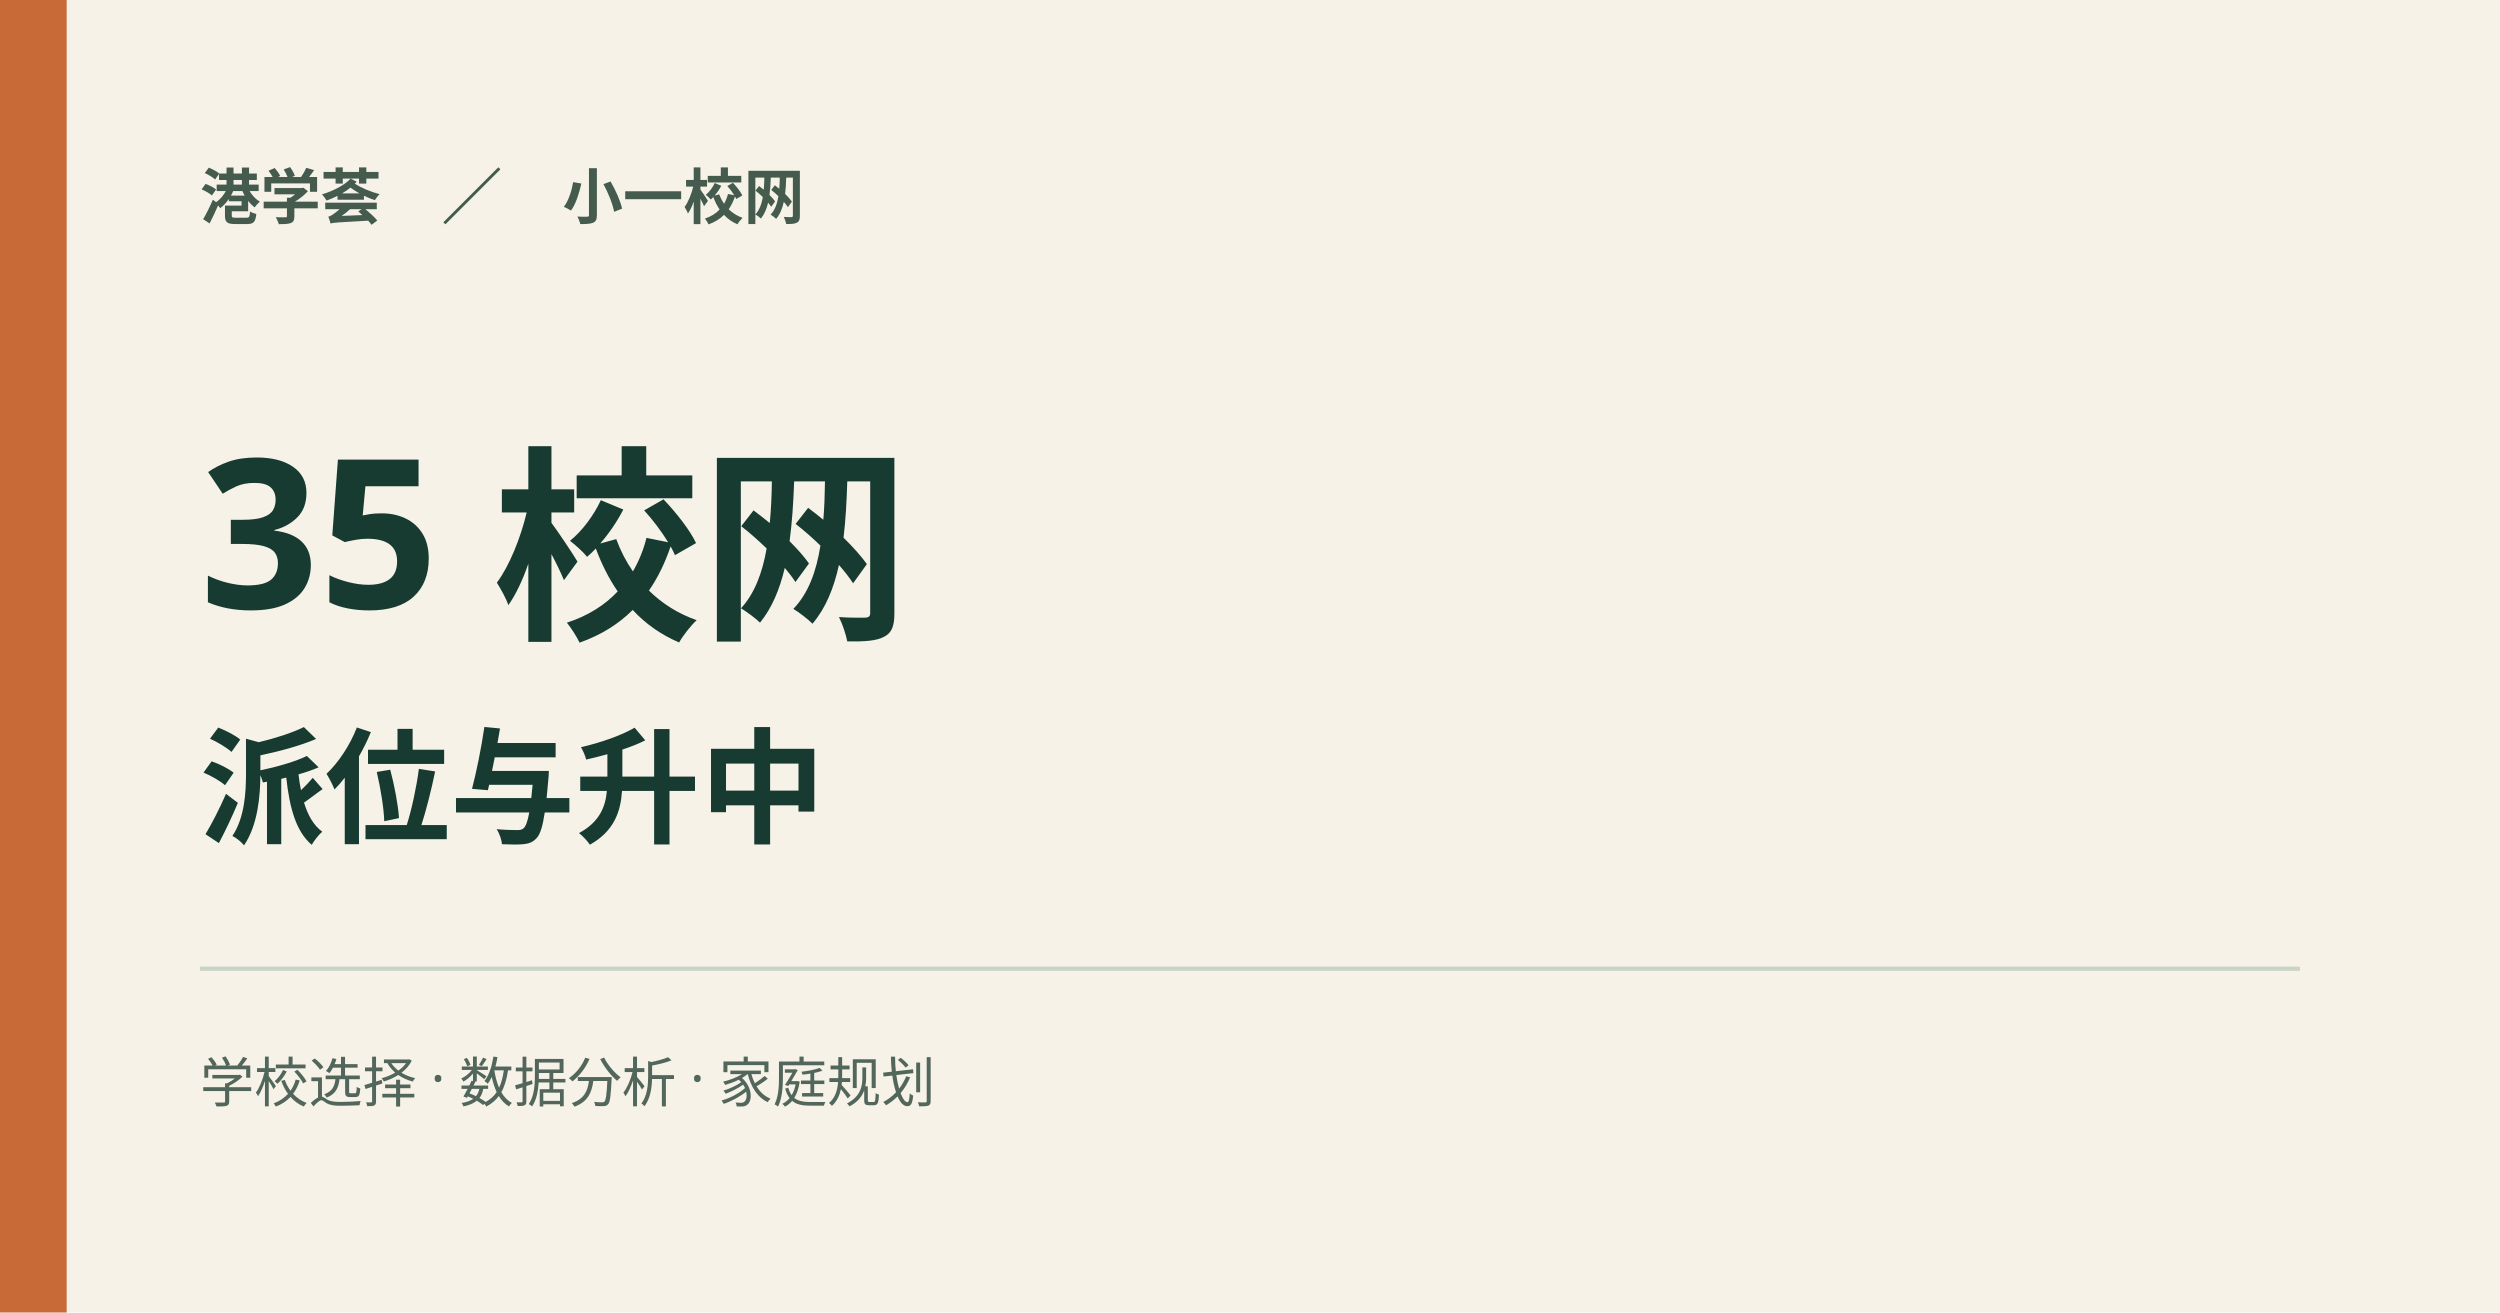
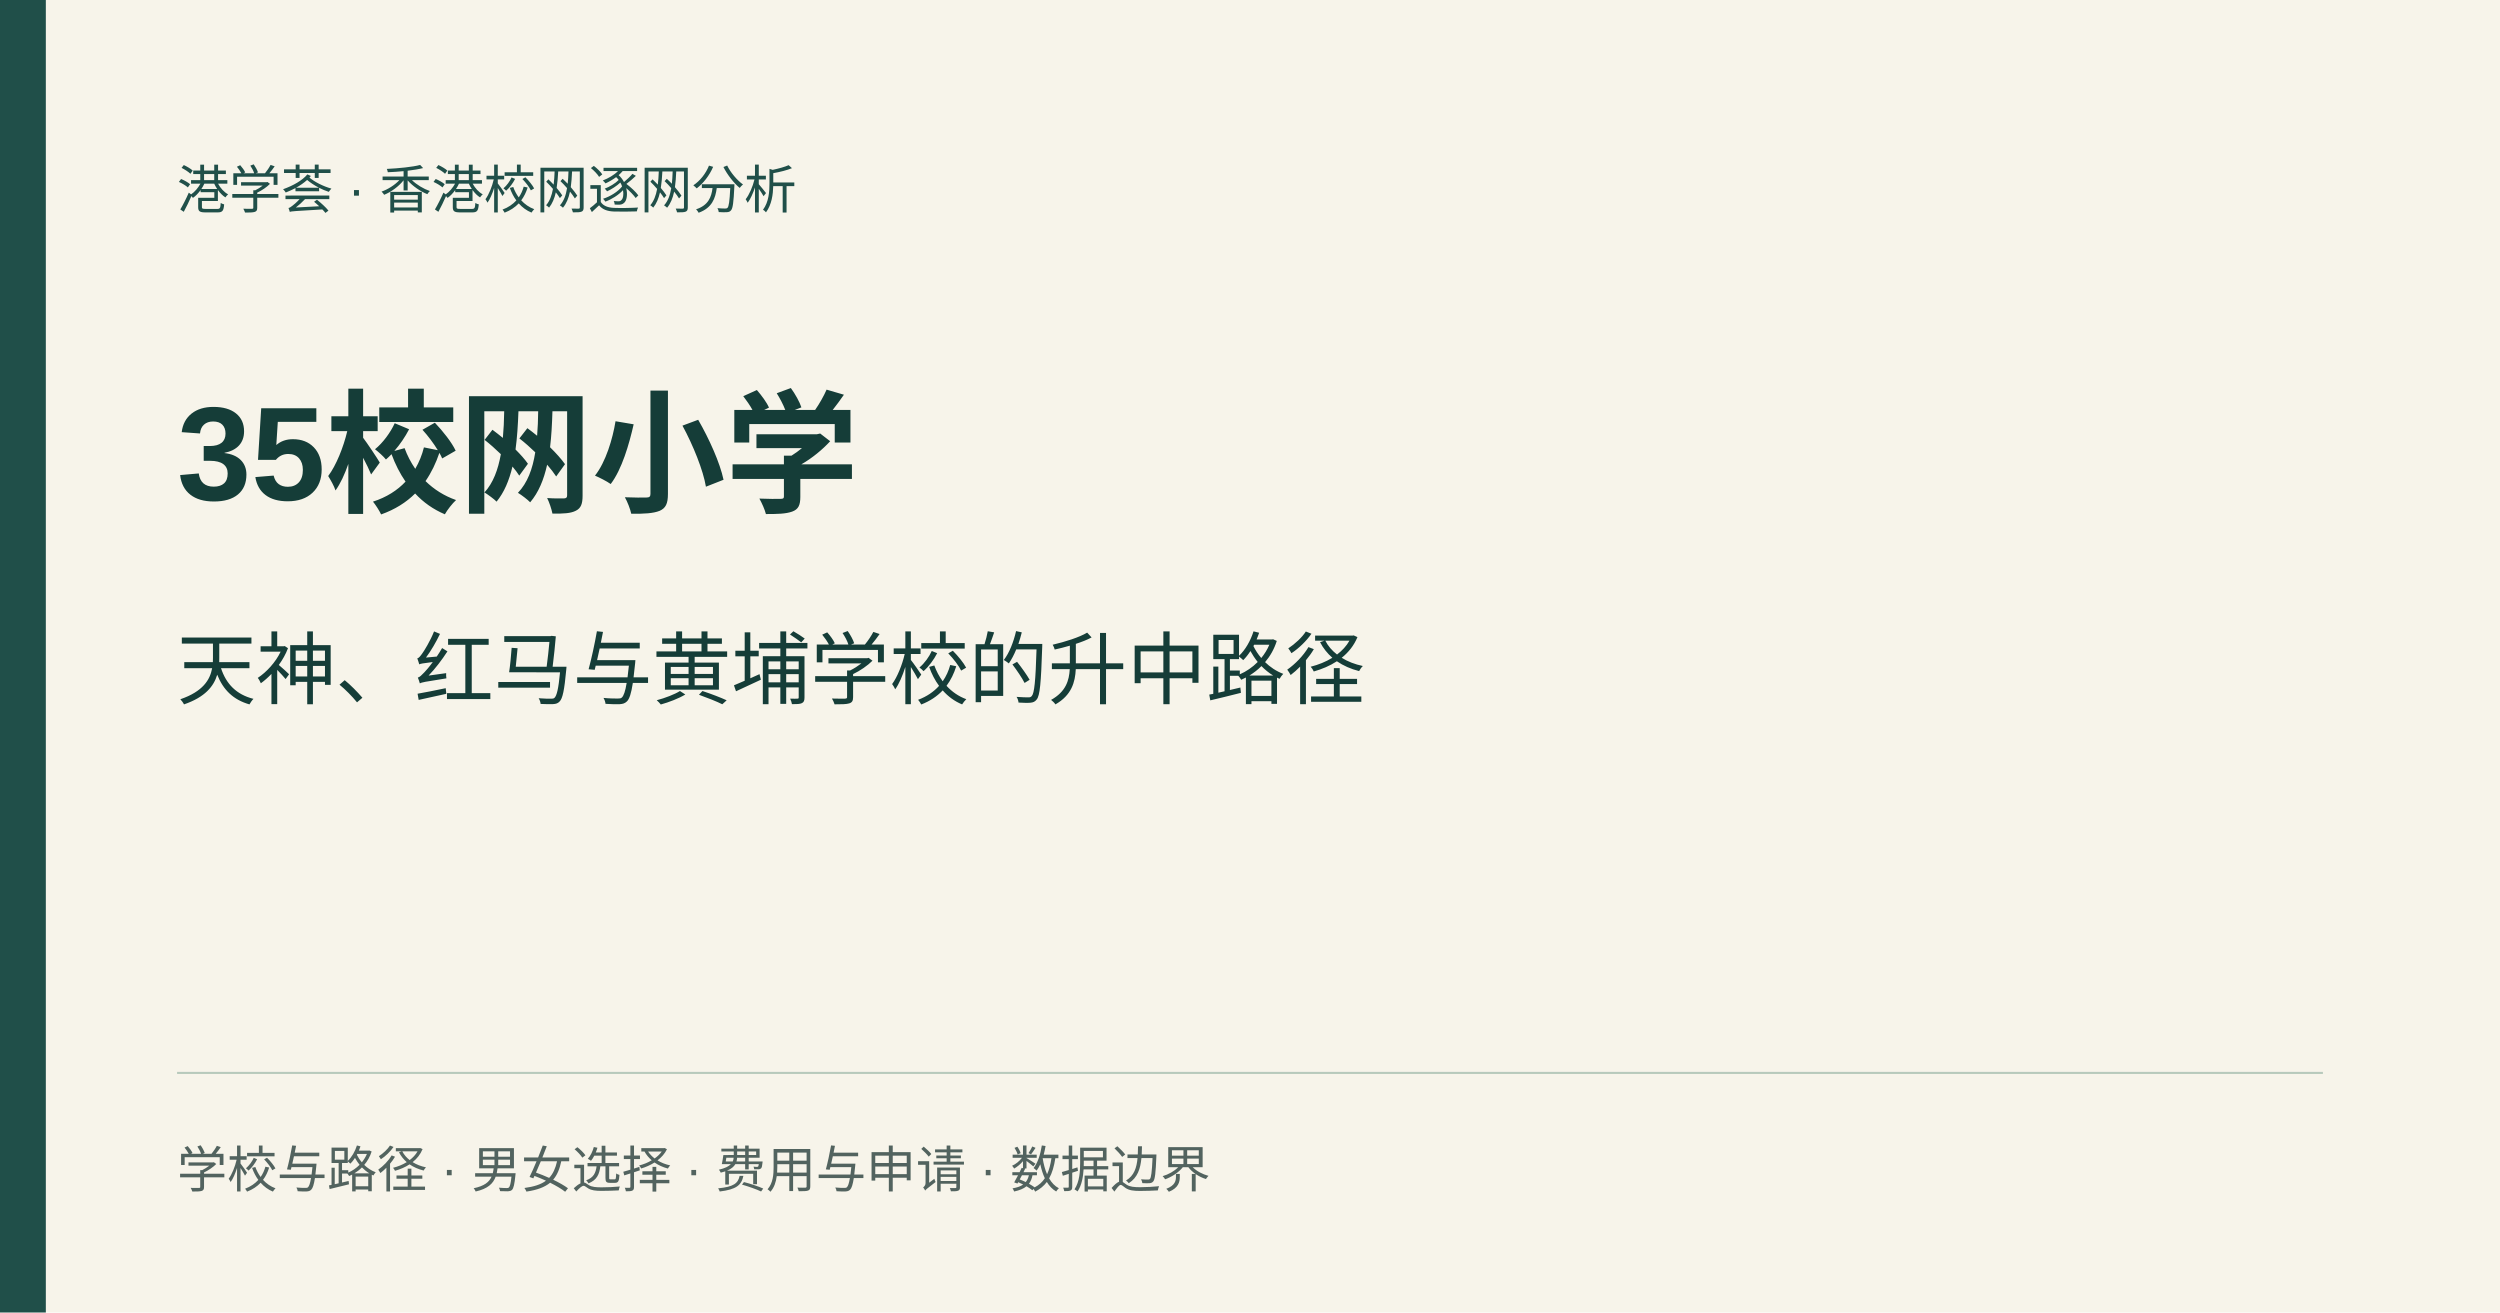
- <svg xmlns="http://www.w3.org/2000/svg" width="1200" height="630">
-   <rect width="1200" height="630" fill="#f6f2e8" />
-   <rect width="32" height="630" fill="#c86a37" />
-   <text x="96" y="105" font-family="PingFang SC, sans-serif" font-size="29" font-weight="700" fill="#445b4d">港学荟　／　小一校网</text>
-   <text x="96" y="292" font-family="PingFang SC, sans-serif" font-size="100" font-weight="700" fill="#173b31">35 校网</text>
-   <text x="96" y="400" font-family="PingFang SC, sans-serif" font-size="60" font-weight="600" fill="#173b31">派位与升中</text>
-   <path d="M96 465H1104" stroke="#c9d4c7" stroke-width="2" />
-   <text x="96" y="529" font-family="PingFang SC, sans-serif" font-size="26" fill="#52665b">学校选择 · 数据分析 · 家庭规划</text>
+ <svg xmlns="http://www.w3.org/2000/svg" width="1200" height="630" viewBox="0 0 1200 630">
+   <rect width="1200" height="630" fill="#f7f4ea" />
+   <rect width="22" height="630" fill="#204f49" />
+   <text x="85" y="100" font-family="PingFang SC,Arial,sans-serif" font-size="25" fill="#204f49">港学荟 · 香港校网逐网分析</text>
+   <text x="85" y="240" font-family="PingFang SC,Arial,sans-serif" font-size="64" font-weight="600" fill="#153d38">35校网小学</text>
+   <text x="85" y="335" font-family="PingFang SC,Arial,sans-serif" font-size="38" fill="#153d38">天神、红马与黄埔学校的升中路径</text>
+   <path d="M85 515H1115" stroke="#b7c9bc" />
+   <text x="85" y="570" font-family="PingFang SC,Arial,sans-serif" font-size="24" fill="#52635f">学校与路径 · 男女选择 · 费用与申请 · 数据边界</text>
</svg>
